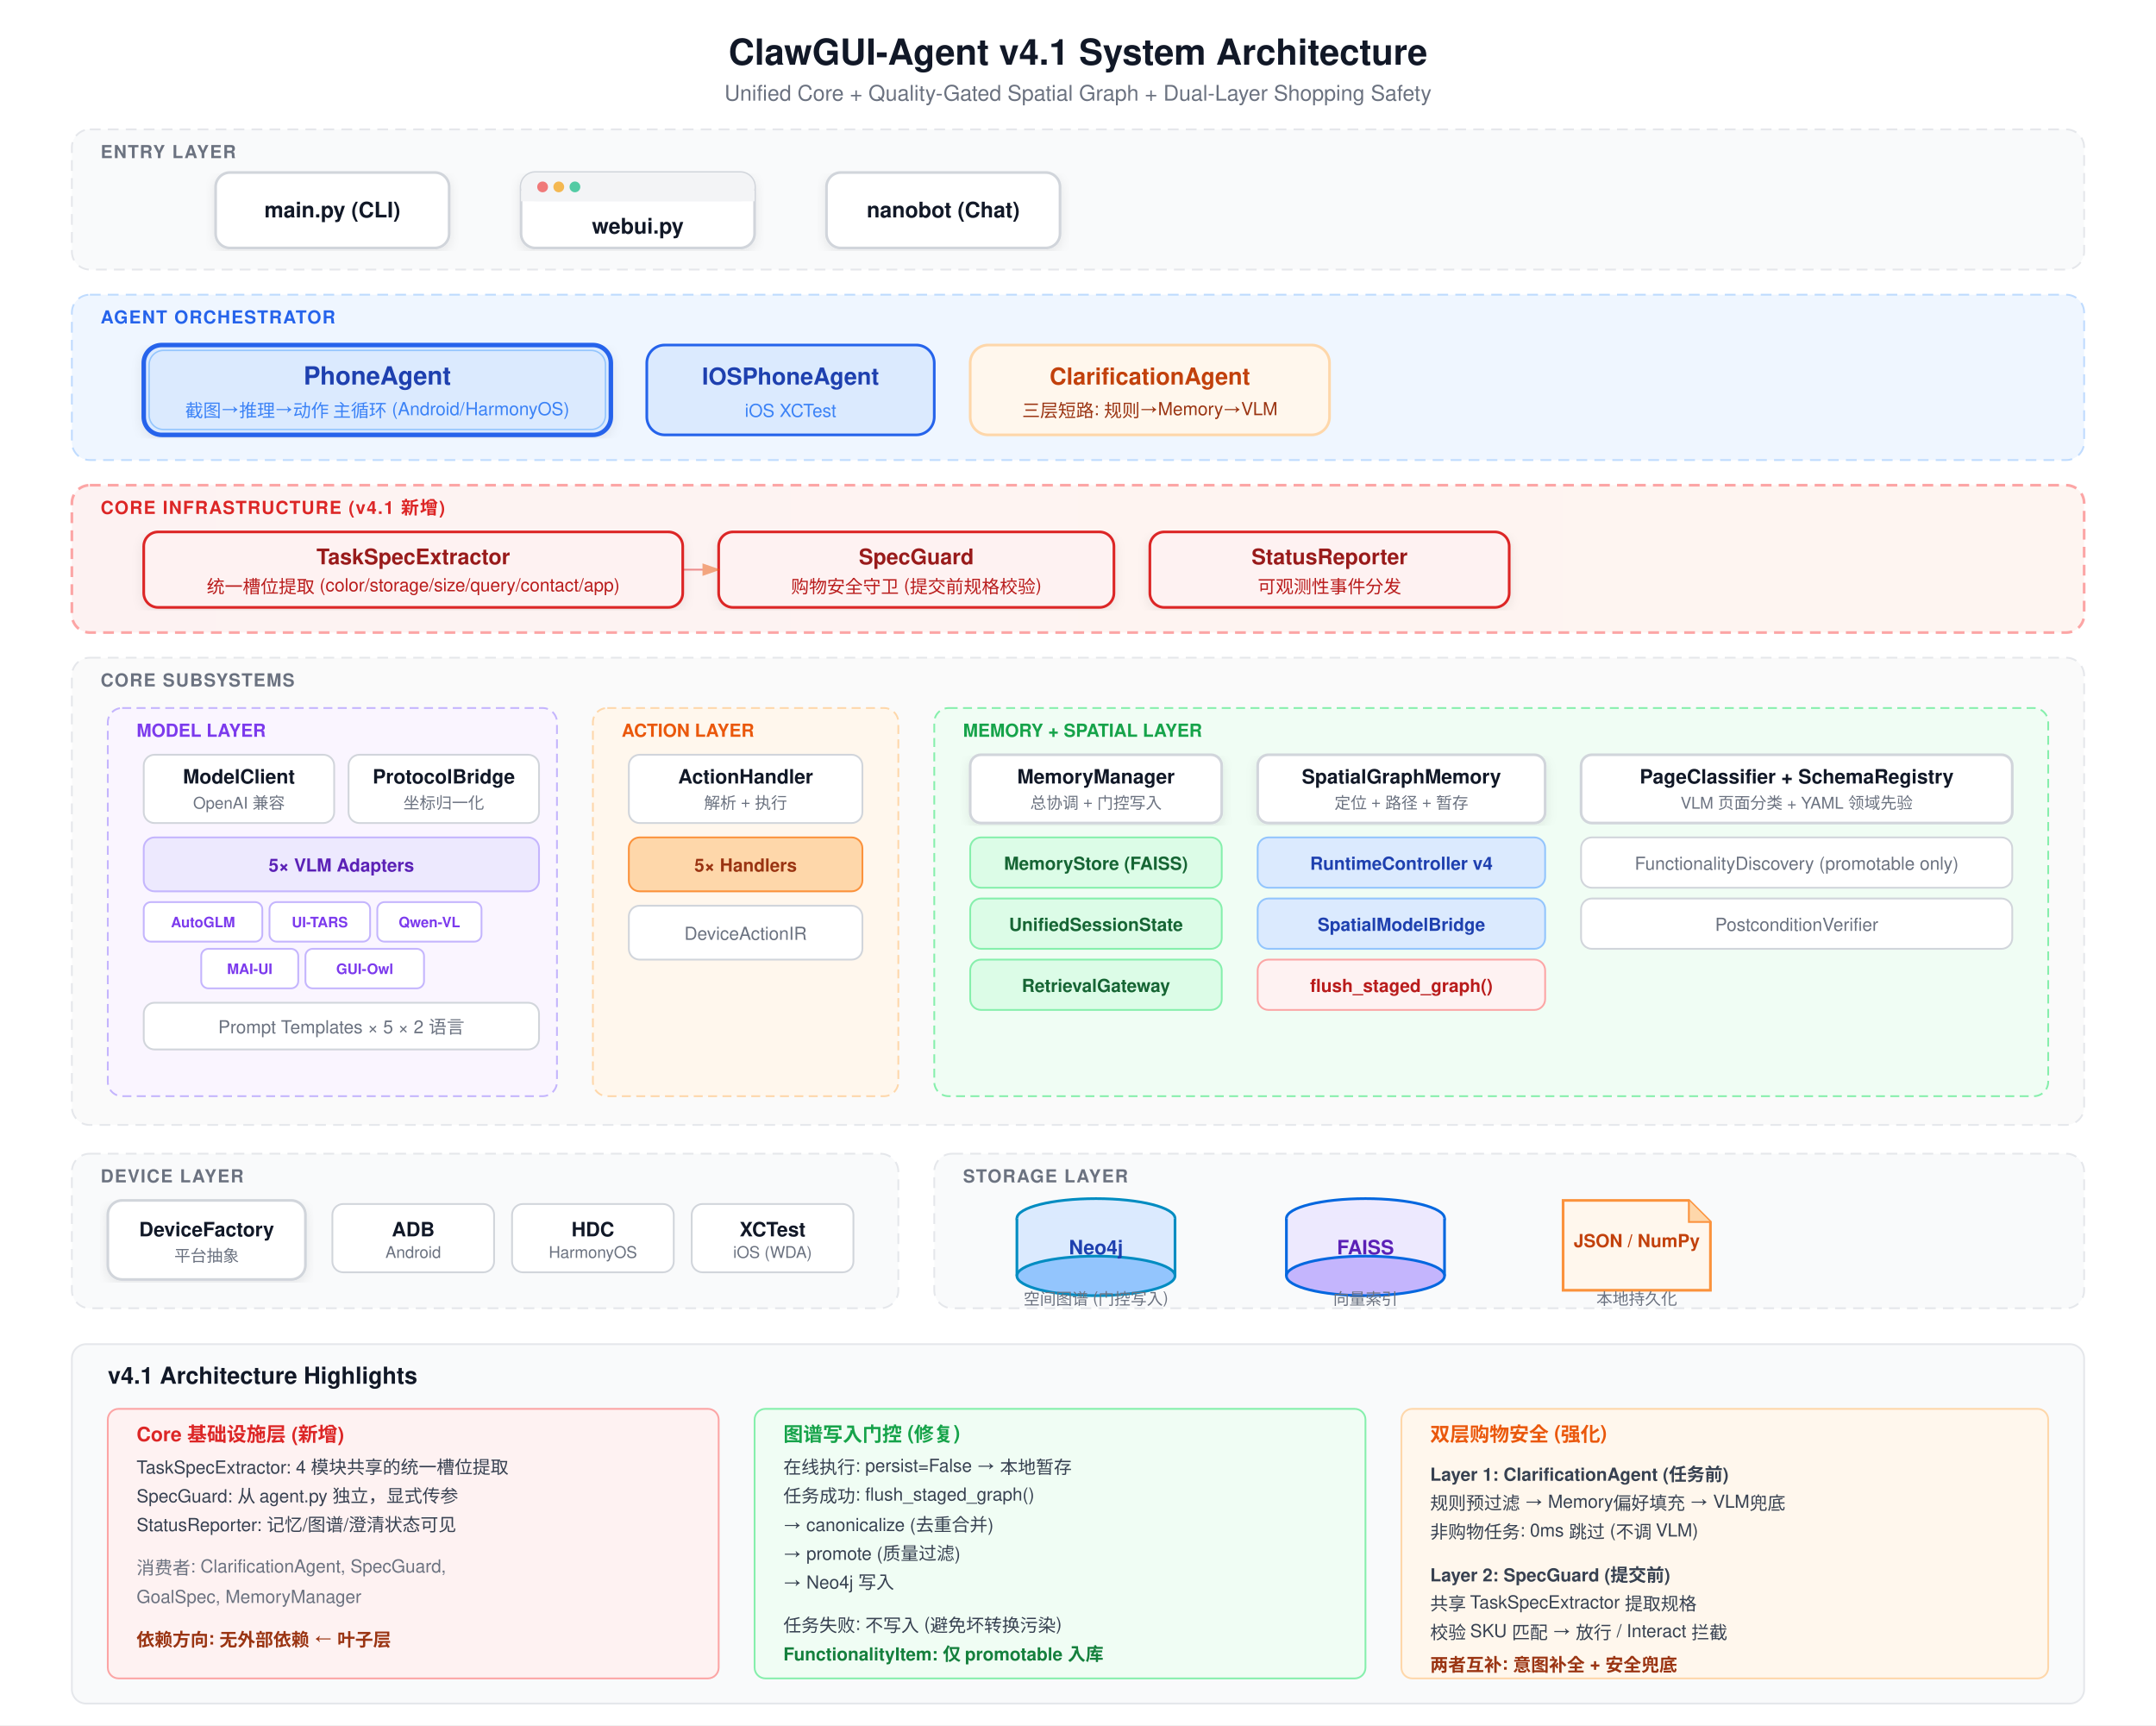
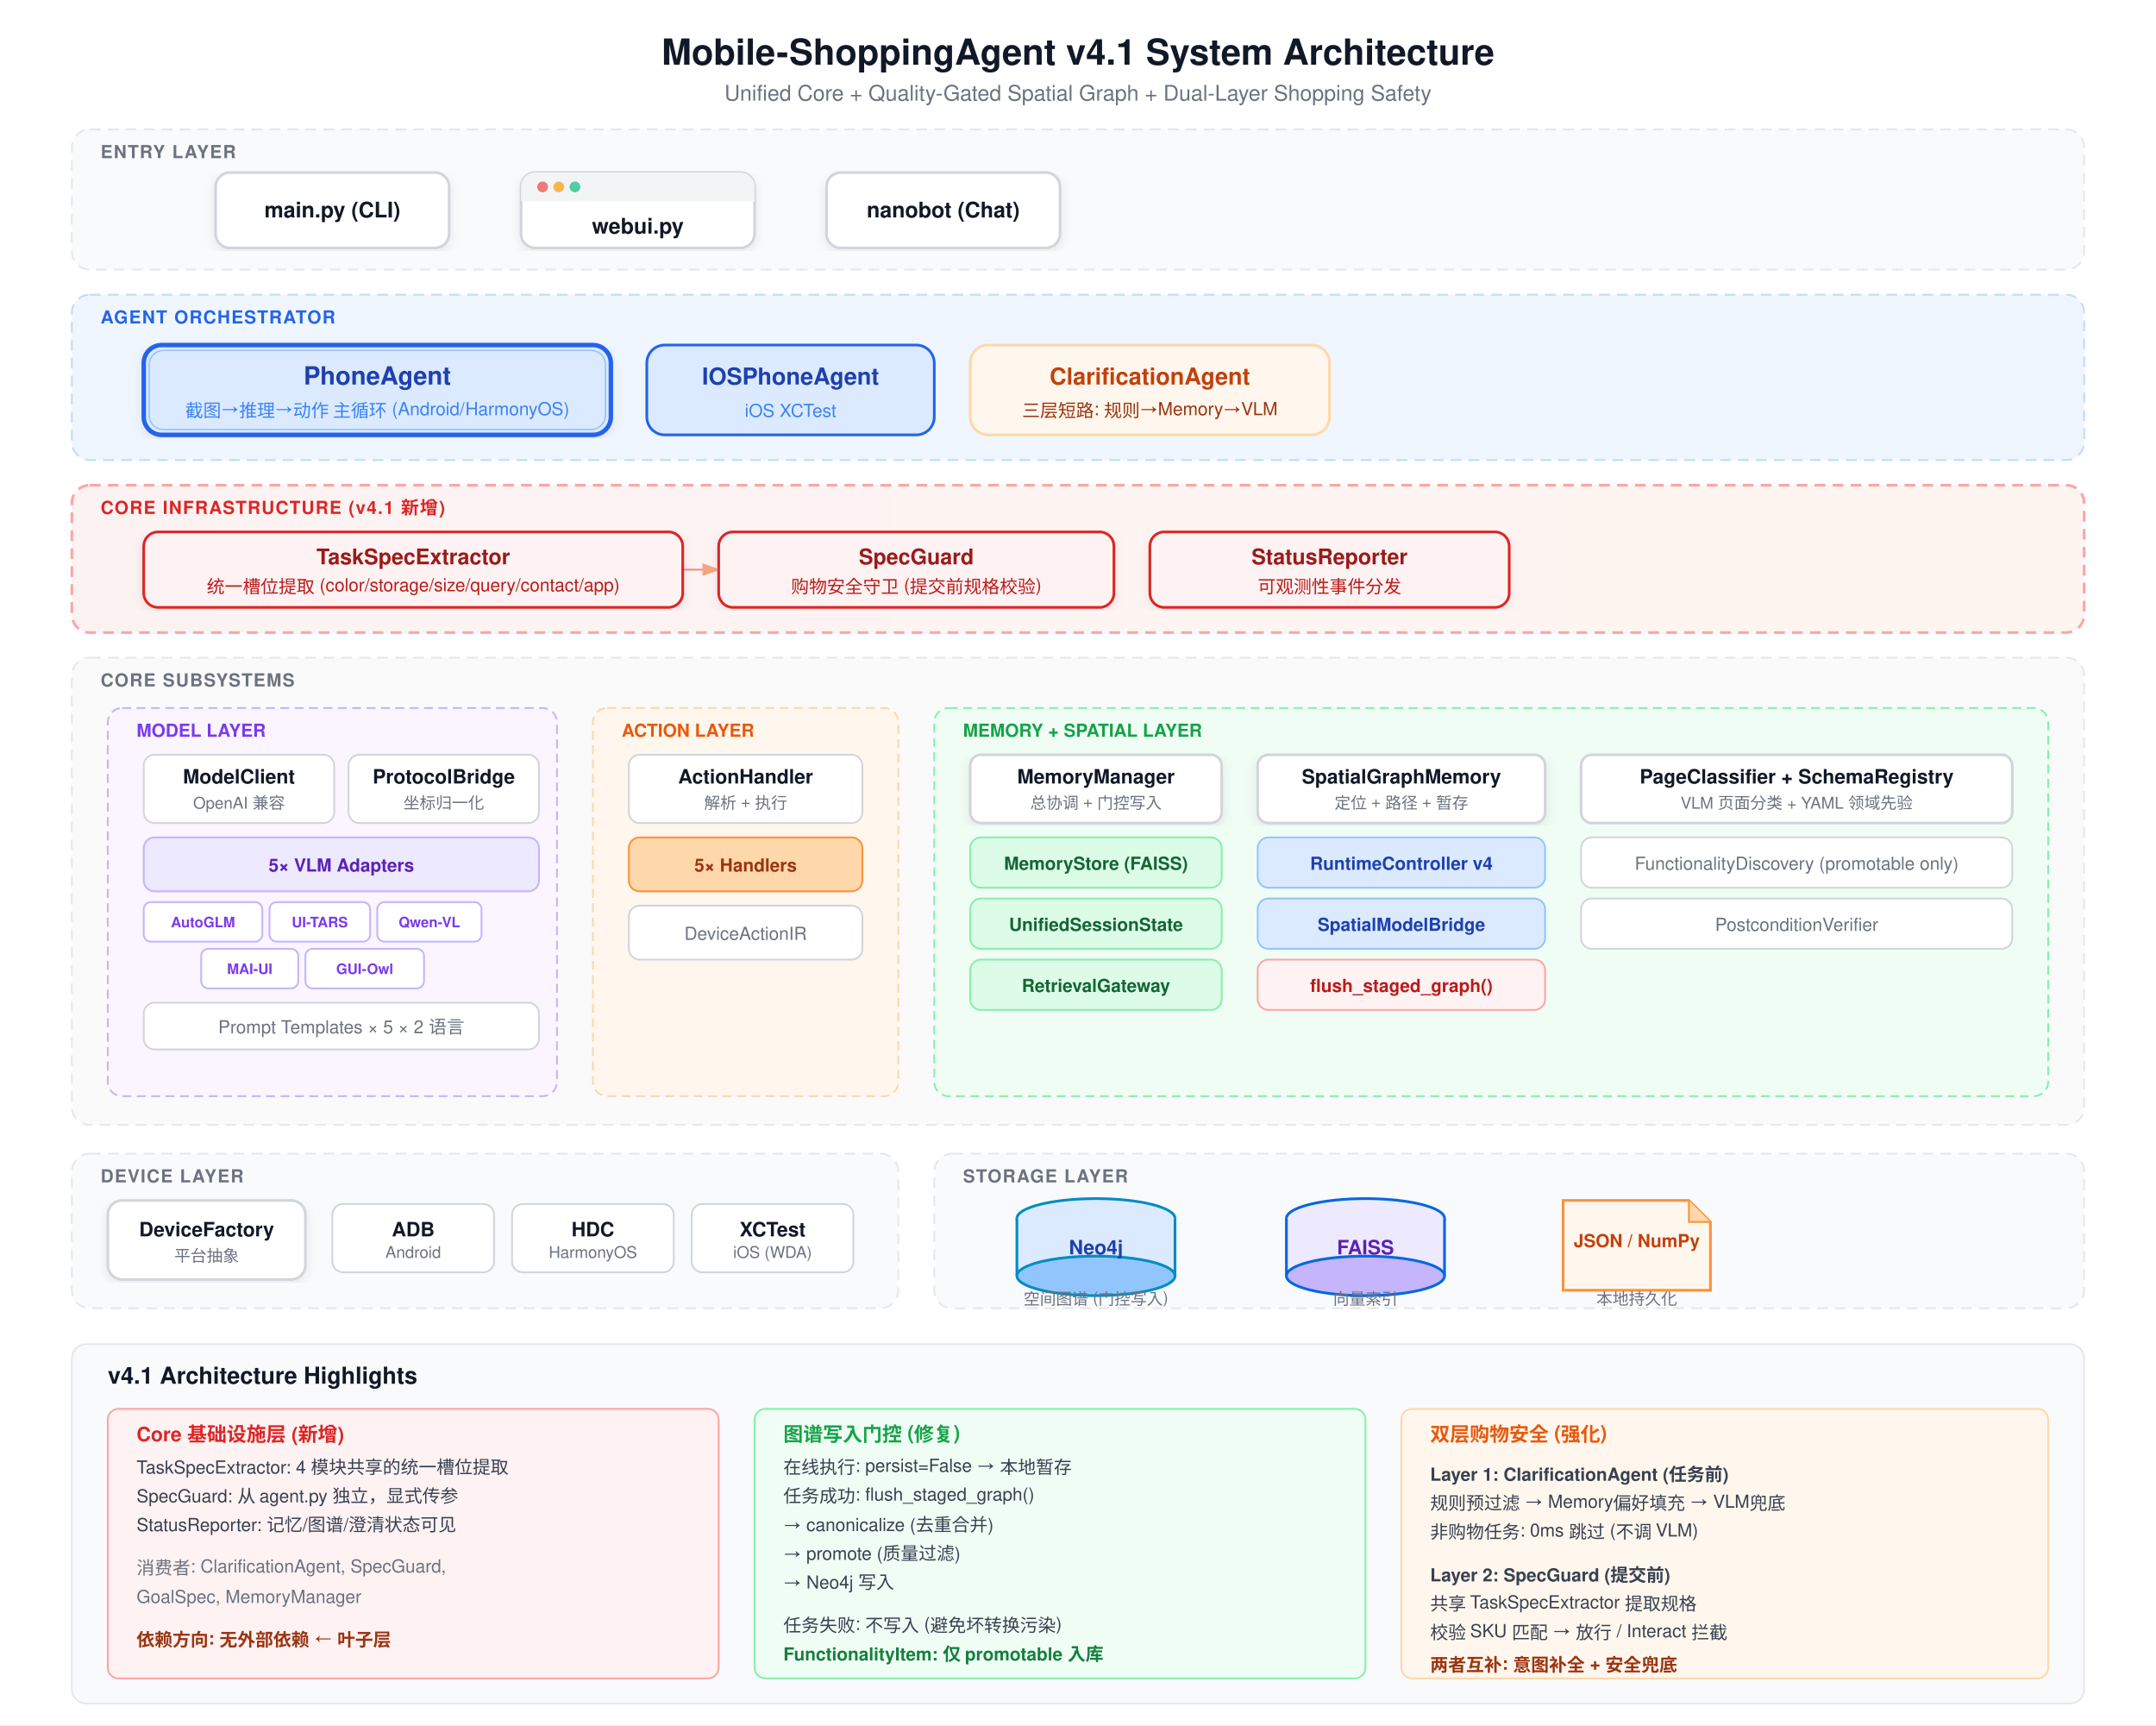
<svg xmlns="http://www.w3.org/2000/svg" viewBox="0 0 1200 960" width="1200" height="960">
  <style>
    text { font-family: 'Helvetica Neue', Helvetica, Arial, 'PingFang SC', 'Microsoft YaHei', sans-serif; }
  </style>
  <defs>
    <marker id="arrow-blue" markerWidth="10" markerHeight="7" refX="9" refY="3.5" orient="auto">
      <polygon points="0 0, 10 3.5, 0 7" fill="#2563eb" />
    </marker>
    <marker id="arrow-green" markerWidth="10" markerHeight="7" refX="9" refY="3.5" orient="auto">
      <polygon points="0 0, 10 3.5, 0 7" fill="#16a34a" />
    </marker>
    <marker id="arrow-purple" markerWidth="10" markerHeight="7" refX="9" refY="3.5" orient="auto">
      <polygon points="0 0, 10 3.5, 0 7" fill="#9333ea" />
    </marker>
    <marker id="arrow-orange" markerWidth="10" markerHeight="7" refX="9" refY="3.5" orient="auto">
      <polygon points="0 0, 10 3.5, 0 7" fill="#ea580c" />
    </marker>
    <filter id="shadow" x="-4%" y="-4%" width="108%" height="108%">
      <feDropShadow dx="0" dy="2" stdDeviation="3" flood-color="#000" flood-opacity="0.08" />
    </filter>
    <linearGradient id="coreGrad" x1="0" y1="0" x2="1" y2="0">
      <stop offset="0%" stop-color="#dc2626" stop-opacity="0.06" />
      <stop offset="100%" stop-color="#ea580c" stop-opacity="0.06" />
    </linearGradient>
  </defs>
  <rect width="1200" height="960" fill="#ffffff" />
-   <text x="600" y="36" text-anchor="middle" fill="#111827" font-size="20" font-weight="700">ClawGUI-Agent v4.1 System Architecture</text>
+   <text x="600" y="36" text-anchor="middle" fill="#111827" font-size="20" font-weight="700">Mobile-ShoppingAgent v4.1 System Architecture</text>
  <text x="600" y="56" text-anchor="middle" fill="#6b7280" font-size="12">Unified Core + Quality-Gated Spatial Graph + Dual-Layer Shopping Safety</text>
  <rect x="40" y="72" width="1120" height="78" rx="10" fill="#f9fafb" stroke="#e5e7eb" stroke-width="1" stroke-dasharray="6,4" />
  <text x="56" y="88" fill="#6b7280" font-size="10" font-weight="600" letter-spacing="0.06em">ENTRY LAYER</text>
  <rect x="120" y="96" width="130" height="42" rx="8" fill="#fff" stroke="#d1d5db" stroke-width="1.5" filter="url(#shadow)" />
  <text x="185" y="121" text-anchor="middle" fill="#111827" font-size="12" font-weight="600">main.py (CLI)</text>
  <rect x="290" y="96" width="130" height="42" rx="8" fill="#fff" stroke="#d1d5db" stroke-width="1.5" filter="url(#shadow)" />
  <rect x="290" y="96" width="130" height="16" rx="8" fill="#f3f4f6" />
  <rect x="290" y="106" width="130" height="6" fill="#f3f4f6" />
  <circle cx="302" cy="104" r="3" fill="#ef4444" opacity="0.7" />
  <circle cx="311" cy="104" r="3" fill="#f59e0b" opacity="0.7" />
  <circle cx="320" cy="104" r="3" fill="#10b981" opacity="0.7" />
  <text x="355" y="130" text-anchor="middle" fill="#111827" font-size="12" font-weight="600">webui.py</text>
  <rect x="460" y="96" width="130" height="42" rx="8" fill="#fff" stroke="#d1d5db" stroke-width="1.5" filter="url(#shadow)" />
  <text x="525" y="121" text-anchor="middle" fill="#111827" font-size="12" font-weight="600">nanobot (Chat)</text>
  <rect x="40" y="164" width="1120" height="92" rx="10" fill="#eff6ff" stroke="#bfdbfe" stroke-width="1" stroke-dasharray="6,4" />
  <text x="56" y="180" fill="#2563eb" font-size="10" font-weight="600" letter-spacing="0.06em">AGENT ORCHESTRATOR</text>
  <rect x="80" y="192" width="260" height="50" rx="10" fill="#dbeafe" stroke="#2563eb" stroke-width="2.5" filter="url(#shadow)" />
  <rect x="83" y="195" width="254" height="44" rx="8" fill="none" stroke="#93c5fd" stroke-width="0.8" />
  <text x="210" y="214" text-anchor="middle" fill="#1e40af" font-size="14" font-weight="700">PhoneAgent</text>
  <text x="210" y="232" text-anchor="middle" fill="#3b82f6" font-size="10">截图→推理→动作 主循环 (Android/HarmonyOS)</text>
  <rect x="360" y="192" width="160" height="50" rx="10" fill="#dbeafe" stroke="#2563eb" stroke-width="1.5" />
  <text x="440" y="214" text-anchor="middle" fill="#1e40af" font-size="13" font-weight="600">IOSPhoneAgent</text>
  <text x="440" y="232" text-anchor="middle" fill="#3b82f6" font-size="10">iOS XCTest</text>
  <rect x="540" y="192" width="200" height="50" rx="10" fill="#fff7ed" stroke="#fed7aa" stroke-width="1.5" />
  <text x="640" y="214" text-anchor="middle" fill="#c2410c" font-size="13" font-weight="600">ClarificationAgent</text>
  <text x="640" y="232" text-anchor="middle" fill="#9a3412" font-size="10">三层短路: 规则→Memory→VLM</text>
  <rect x="40" y="270" width="1120" height="82" rx="10" fill="url(#coreGrad)" stroke="#fca5a5" stroke-width="1.5" stroke-dasharray="6,4" />
  <text x="56" y="286" fill="#dc2626" font-size="10" font-weight="700" letter-spacing="0.06em">CORE INFRASTRUCTURE (v4.1 新增)</text>
  <rect x="80" y="296" width="300" height="42" rx="8" fill="#fef2f2" stroke="#dc2626" stroke-width="1.5" filter="url(#shadow)" />
  <text x="230" y="314" text-anchor="middle" fill="#991b1b" font-size="12" font-weight="700">TaskSpecExtractor</text>
  <text x="230" y="330" text-anchor="middle" fill="#b91c1c" font-size="10">统一槽位提取 (color/storage/size/query/contact/app)</text>
  <rect x="400" y="296" width="220" height="42" rx="8" fill="#fef2f2" stroke="#dc2626" stroke-width="1.5" filter="url(#shadow)" />
  <text x="510" y="314" text-anchor="middle" fill="#991b1b" font-size="12" font-weight="700">SpecGuard</text>
  <text x="510" y="330" text-anchor="middle" fill="#b91c1c" font-size="10">购物安全守卫 (提交前规格校验)</text>
  <rect x="640" y="296" width="200" height="42" rx="8" fill="#fef2f2" stroke="#dc2626" stroke-width="1.5" filter="url(#shadow)" />
  <text x="740" y="314" text-anchor="middle" fill="#991b1b" font-size="12" font-weight="700">StatusReporter</text>
  <text x="740" y="330" text-anchor="middle" fill="#b91c1c" font-size="10">可观测性事件分发</text>
  <path d="M 380,317 L 400,317" stroke="#dc2626" stroke-width="1" marker-end="url(#arrow-orange)" opacity="0.5" />
  <rect x="40" y="366" width="1120" height="260" rx="10" fill="#fafafa" stroke="#e5e7eb" stroke-width="1" stroke-dasharray="6,4" />
  <text x="56" y="382" fill="#6b7280" font-size="10" font-weight="600" letter-spacing="0.06em">CORE SUBSYSTEMS</text>
  <rect x="60" y="394" width="250" height="216" rx="8" fill="#faf5ff" stroke="#c4b5fd" stroke-width="1" stroke-dasharray="5,3" />
  <text x="76" y="410" fill="#7c3aed" font-size="10" font-weight="600">MODEL LAYER</text>
  <rect x="80" y="420" width="106" height="38" rx="6" fill="#fff" stroke="#d1d5db" stroke-width="1" />
  <text x="133" y="436" text-anchor="middle" fill="#111827" font-size="11" font-weight="600">ModelClient</text>
  <text x="133" y="450" text-anchor="middle" fill="#6b7280" font-size="9">OpenAI 兼容</text>
  <rect x="194" y="420" width="106" height="38" rx="6" fill="#fff" stroke="#d1d5db" stroke-width="1" />
  <text x="247" y="436" text-anchor="middle" fill="#111827" font-size="11" font-weight="600">ProtocolBridge</text>
  <text x="247" y="450" text-anchor="middle" fill="#6b7280" font-size="9">坐标归一化</text>
  <rect x="80" y="466" width="220" height="30" rx="6" fill="#ede9fe" stroke="#c4b5fd" stroke-width="1" />
  <text x="190" y="485" text-anchor="middle" fill="#5b21b6" font-size="10" font-weight="600">5× VLM Adapters</text>
  <rect x="80" y="502" width="66" height="22" rx="4" fill="#fff" stroke="#c4b5fd" stroke-width="1" />
  <text x="113" y="516" text-anchor="middle" fill="#7c3aed" font-size="8" font-weight="600">AutoGLM</text>
  <rect x="150" y="502" width="56" height="22" rx="4" fill="#fff" stroke="#c4b5fd" stroke-width="1" />
  <text x="178" y="516" text-anchor="middle" fill="#7c3aed" font-size="8" font-weight="600">UI-TARS</text>
  <rect x="210" y="502" width="58" height="22" rx="4" fill="#fff" stroke="#c4b5fd" stroke-width="1" />
  <text x="239" y="516" text-anchor="middle" fill="#7c3aed" font-size="8" font-weight="600">Qwen-VL</text>
  <rect x="112" y="528" width="54" height="22" rx="4" fill="#fff" stroke="#c4b5fd" stroke-width="1" />
  <text x="139" y="542" text-anchor="middle" fill="#7c3aed" font-size="8" font-weight="600">MAI-UI</text>
  <rect x="170" y="528" width="66" height="22" rx="4" fill="#fff" stroke="#c4b5fd" stroke-width="1" />
  <text x="203" y="542" text-anchor="middle" fill="#7c3aed" font-size="8" font-weight="600">GUI-Owl</text>
  <rect x="80" y="558" width="220" height="26" rx="6" fill="#fff" stroke="#d1d5db" stroke-width="1" />
  <text x="190" y="575" text-anchor="middle" fill="#6b7280" font-size="10">Prompt Templates × 5 × 2 语言</text>
  <rect x="330" y="394" width="170" height="216" rx="8" fill="#fff7ed" stroke="#fed7aa" stroke-width="1" stroke-dasharray="5,3" />
  <text x="346" y="410" fill="#ea580c" font-size="10" font-weight="600">ACTION LAYER</text>
  <rect x="350" y="420" width="130" height="38" rx="6" fill="#fff" stroke="#d1d5db" stroke-width="1" />
  <text x="415" y="436" text-anchor="middle" fill="#111827" font-size="11" font-weight="600">ActionHandler</text>
  <text x="415" y="450" text-anchor="middle" fill="#6b7280" font-size="9">解析 + 执行</text>
  <rect x="350" y="466" width="130" height="30" rx="6" fill="#fed7aa" stroke="#fb923c" stroke-width="1" />
  <text x="415" y="485" text-anchor="middle" fill="#9a3412" font-size="10" font-weight="600">5× Handlers</text>
  <rect x="350" y="504" width="130" height="30" rx="6" fill="#fff" stroke="#d1d5db" stroke-width="1" />
  <text x="415" y="523" text-anchor="middle" fill="#6b7280" font-size="10">DeviceActionIR</text>
  <rect x="520" y="394" width="620" height="216" rx="8" fill="#f0fdf4" stroke="#86efac" stroke-width="1" stroke-dasharray="5,3" />
  <text x="536" y="410" fill="#16a34a" font-size="10" font-weight="600">MEMORY + SPATIAL LAYER</text>
  <rect x="540" y="420" width="140" height="38" rx="6" fill="#fff" stroke="#d1d5db" stroke-width="1.5" filter="url(#shadow)" />
  <text x="610" y="436" text-anchor="middle" fill="#111827" font-size="11" font-weight="600">MemoryManager</text>
  <text x="610" y="450" text-anchor="middle" fill="#6b7280" font-size="9">总协调 + 门控写入</text>
  <rect x="540" y="466" width="140" height="28" rx="6" fill="#dcfce7" stroke="#86efac" stroke-width="1" />
  <text x="610" y="484" text-anchor="middle" fill="#166534" font-size="10" font-weight="600">MemoryStore (FAISS)</text>
  <rect x="540" y="500" width="140" height="28" rx="6" fill="#dcfce7" stroke="#86efac" stroke-width="1" />
  <text x="610" y="518" text-anchor="middle" fill="#166534" font-size="10" font-weight="600">UnifiedSessionState</text>
  <rect x="540" y="534" width="140" height="28" rx="6" fill="#dcfce7" stroke="#86efac" stroke-width="1" />
  <text x="610" y="552" text-anchor="middle" fill="#166534" font-size="10" font-weight="600">RetrievalGateway</text>
  <rect x="700" y="420" width="160" height="38" rx="6" fill="#fff" stroke="#d1d5db" stroke-width="1.5" filter="url(#shadow)" />
  <text x="780" y="436" text-anchor="middle" fill="#111827" font-size="11" font-weight="600">SpatialGraphMemory</text>
  <text x="780" y="450" text-anchor="middle" fill="#6b7280" font-size="9">定位 + 路径 + 暂存</text>
  <rect x="700" y="466" width="160" height="28" rx="6" fill="#dbeafe" stroke="#93c5fd" stroke-width="1" />
  <text x="780" y="484" text-anchor="middle" fill="#1e40af" font-size="10" font-weight="600">RuntimeController v4</text>
  <rect x="700" y="500" width="160" height="28" rx="6" fill="#dbeafe" stroke="#93c5fd" stroke-width="1" />
  <text x="780" y="518" text-anchor="middle" fill="#1e40af" font-size="10" font-weight="600">SpatialModelBridge</text>
  <rect x="700" y="534" width="160" height="28" rx="6" fill="#fef2f2" stroke="#fca5a5" stroke-width="1" />
  <text x="780" y="552" text-anchor="middle" fill="#b91c1c" font-size="10" font-weight="600">flush_staged_graph()</text>
  <rect x="880" y="420" width="240" height="38" rx="6" fill="#fff" stroke="#d1d5db" stroke-width="1.5" />
  <text x="1000" y="436" text-anchor="middle" fill="#111827" font-size="11" font-weight="600">PageClassifier + SchemaRegistry</text>
  <text x="1000" y="450" text-anchor="middle" fill="#6b7280" font-size="9">VLM 页面分类 + YAML 领域先验</text>
  <rect x="880" y="466" width="240" height="28" rx="6" fill="#fff" stroke="#d1d5db" stroke-width="1" />
  <text x="1000" y="484" text-anchor="middle" fill="#6b7280" font-size="10">FunctionalityDiscovery (promotable only)</text>
  <rect x="880" y="500" width="240" height="28" rx="6" fill="#fff" stroke="#d1d5db" stroke-width="1" />
  <text x="1000" y="518" text-anchor="middle" fill="#6b7280" font-size="10">PostconditionVerifier</text>
  <rect x="40" y="642" width="460" height="86" rx="10" fill="#f9fafb" stroke="#e5e7eb" stroke-width="1" stroke-dasharray="6,4" />
  <text x="56" y="658" fill="#6b7280" font-size="10" font-weight="600" letter-spacing="0.06em">DEVICE LAYER</text>
  <rect x="60" y="668" width="110" height="44" rx="8" fill="#fff" stroke="#d1d5db" stroke-width="1.5" filter="url(#shadow)" />
  <text x="115" y="688" text-anchor="middle" fill="#111827" font-size="11" font-weight="600">DeviceFactory</text>
  <text x="115" y="702" text-anchor="middle" fill="#6b7280" font-size="9">平台抽象</text>
  <rect x="185" y="670" width="90" height="38" rx="6" fill="#fff" stroke="#d1d5db" stroke-width="1" />
  <text x="230" y="688" text-anchor="middle" fill="#111827" font-size="11" font-weight="600">ADB</text>
  <text x="230" y="700" text-anchor="middle" fill="#6b7280" font-size="9">Android</text>
  <rect x="285" y="670" width="90" height="38" rx="6" fill="#fff" stroke="#d1d5db" stroke-width="1" />
  <text x="330" y="688" text-anchor="middle" fill="#111827" font-size="11" font-weight="600">HDC</text>
  <text x="330" y="700" text-anchor="middle" fill="#6b7280" font-size="9">HarmonyOS</text>
  <rect x="385" y="670" width="90" height="38" rx="6" fill="#fff" stroke="#d1d5db" stroke-width="1" />
  <text x="430" y="688" text-anchor="middle" fill="#111827" font-size="11" font-weight="600">XCTest</text>
  <text x="430" y="700" text-anchor="middle" fill="#6b7280" font-size="9">iOS (WDA)</text>
  <rect x="520" y="642" width="640" height="86" rx="10" fill="#f9fafb" stroke="#e5e7eb" stroke-width="1" stroke-dasharray="6,4" />
  <text x="536" y="658" fill="#6b7280" font-size="10" font-weight="600" letter-spacing="0.06em">STORAGE LAYER</text>
  <ellipse cx="610" cy="678" rx="44" ry="11" fill="#dbeafe" stroke="#008CC1" stroke-width="1.5" />
  <rect x="566" y="678" width="88" height="32" fill="#dbeafe" stroke="none" />
  <line x1="566" y1="678" x2="566" y2="710" stroke="#008CC1" stroke-width="1.5" />
  <line x1="654" y1="678" x2="654" y2="710" stroke="#008CC1" stroke-width="1.5" />
  <ellipse cx="610" cy="710" rx="44" ry="11" fill="#93c5fd" stroke="#008CC1" stroke-width="1.5" />
  <text x="610" y="698" text-anchor="middle" fill="#1e40af" font-size="11" font-weight="700">Neo4j</text>
  <text x="610" y="726" text-anchor="middle" fill="#6b7280" font-size="9">空间图谱 (门控写入)</text>
  <ellipse cx="760" cy="678" rx="44" ry="11" fill="#ede9fe" stroke="#0467DF" stroke-width="1.5" />
  <rect x="716" y="678" width="88" height="32" fill="#ede9fe" stroke="none" />
  <line x1="716" y1="678" x2="716" y2="710" stroke="#0467DF" stroke-width="1.5" />
  <line x1="804" y1="678" x2="804" y2="710" stroke="#0467DF" stroke-width="1.5" />
  <ellipse cx="760" cy="710" rx="44" ry="11" fill="#c4b5fd" stroke="#0467DF" stroke-width="1.5" />
  <text x="760" y="698" text-anchor="middle" fill="#5b21b6" font-size="11" font-weight="700">FAISS</text>
  <text x="760" y="726" text-anchor="middle" fill="#6b7280" font-size="9">向量索引</text>
  <path d="M 870,668 L 940,668 L 952,680 L 952,718 L 870,718 Z" fill="#fff7ed" stroke="#fb923c" stroke-width="1.5" />
  <path d="M 940,668 L 940,680 L 952,680" fill="#fed7aa" stroke="#fb923c" stroke-width="1" />
  <text x="911" y="694" text-anchor="middle" fill="#c2410c" font-size="10" font-weight="600">JSON / NumPy</text>
  <text x="911" y="726" text-anchor="middle" fill="#6b7280" font-size="9">本地持久化</text>
  <rect x="40" y="748" width="1120" height="200" rx="8" fill="#f9fafb" stroke="#e5e7eb" stroke-width="1" />
  <text x="60" y="770" fill="#111827" font-size="13" font-weight="700">v4.1 Architecture Highlights</text>
  <rect x="60" y="784" width="340" height="150" rx="6" fill="#fef2f2" stroke="#fca5a5" stroke-width="1" />
  <text x="76" y="802" fill="#dc2626" font-size="11" font-weight="700">Core 基础设施层 (新增)</text>
  <text x="76" y="820" fill="#374151" font-size="10">TaskSpecExtractor: 4 模块共享的统一槽位提取</text>
  <text x="76" y="836" fill="#374151" font-size="10">SpecGuard: 从 agent.py 独立，显式传参</text>
  <text x="76" y="852" fill="#374151" font-size="10">StatusReporter: 记忆/图谱/澄清状态可见</text>
  <text x="76" y="876" fill="#6b7280" font-size="10">消费者: ClarificationAgent, SpecGuard,</text>
  <text x="76" y="892" fill="#6b7280" font-size="10">GoalSpec, MemoryManager</text>
  <text x="76" y="916" fill="#9a3412" font-size="10" font-weight="600">依赖方向: 无外部依赖 ← 叶子层</text>
  <rect x="420" y="784" width="340" height="150" rx="6" fill="#f0fdf4" stroke="#86efac" stroke-width="1" />
  <text x="436" y="802" fill="#16a34a" font-size="11" font-weight="700">图谱写入门控 (修复)</text>
  <text x="436" y="820" fill="#374151" font-size="10">在线执行: persist=False → 本地暂存</text>
  <text x="436" y="836" fill="#374151" font-size="10">任务成功: flush_staged_graph()</text>
  <text x="436" y="852" fill="#374151" font-size="10">  → canonicalize (去重合并)</text>
  <text x="436" y="868" fill="#374151" font-size="10">  → promote (质量过滤)</text>
  <text x="436" y="884" fill="#374151" font-size="10">  → Neo4j 写入</text>
  <text x="436" y="908" fill="#374151" font-size="10">任务失败: 不写入 (避免坏转换污染)</text>
  <text x="436" y="924" fill="#15803d" font-size="10" font-weight="600">FunctionalityItem: 仅 promotable 入库</text>
  <rect x="780" y="784" width="360" height="150" rx="6" fill="#fff7ed" stroke="#fed7aa" stroke-width="1" />
  <text x="796" y="802" fill="#ea580c" font-size="11" font-weight="700">双层购物安全 (强化)</text>
  <text x="796" y="824" fill="#374151" font-size="10" font-weight="600">Layer 1: ClarificationAgent (任务前)</text>
  <text x="796" y="840" fill="#374151" font-size="10">规则预过滤 → Memory偏好填充 → VLM兜底</text>
  <text x="796" y="856" fill="#374151" font-size="10">非购物任务: 0ms 跳过 (不调 VLM)</text>
  <text x="796" y="880" fill="#374151" font-size="10" font-weight="600">Layer 2: SpecGuard (提交前)</text>
  <text x="796" y="896" fill="#374151" font-size="10">共享 TaskSpecExtractor 提取规格</text>
  <text x="796" y="912" fill="#374151" font-size="10">校验 SKU 匹配 → 放行 / Interact 拦截</text>
  <text x="796" y="930" fill="#9a3412" font-size="10" font-weight="600">两者互补: 意图补全 + 安全兜底</text>
</svg>
